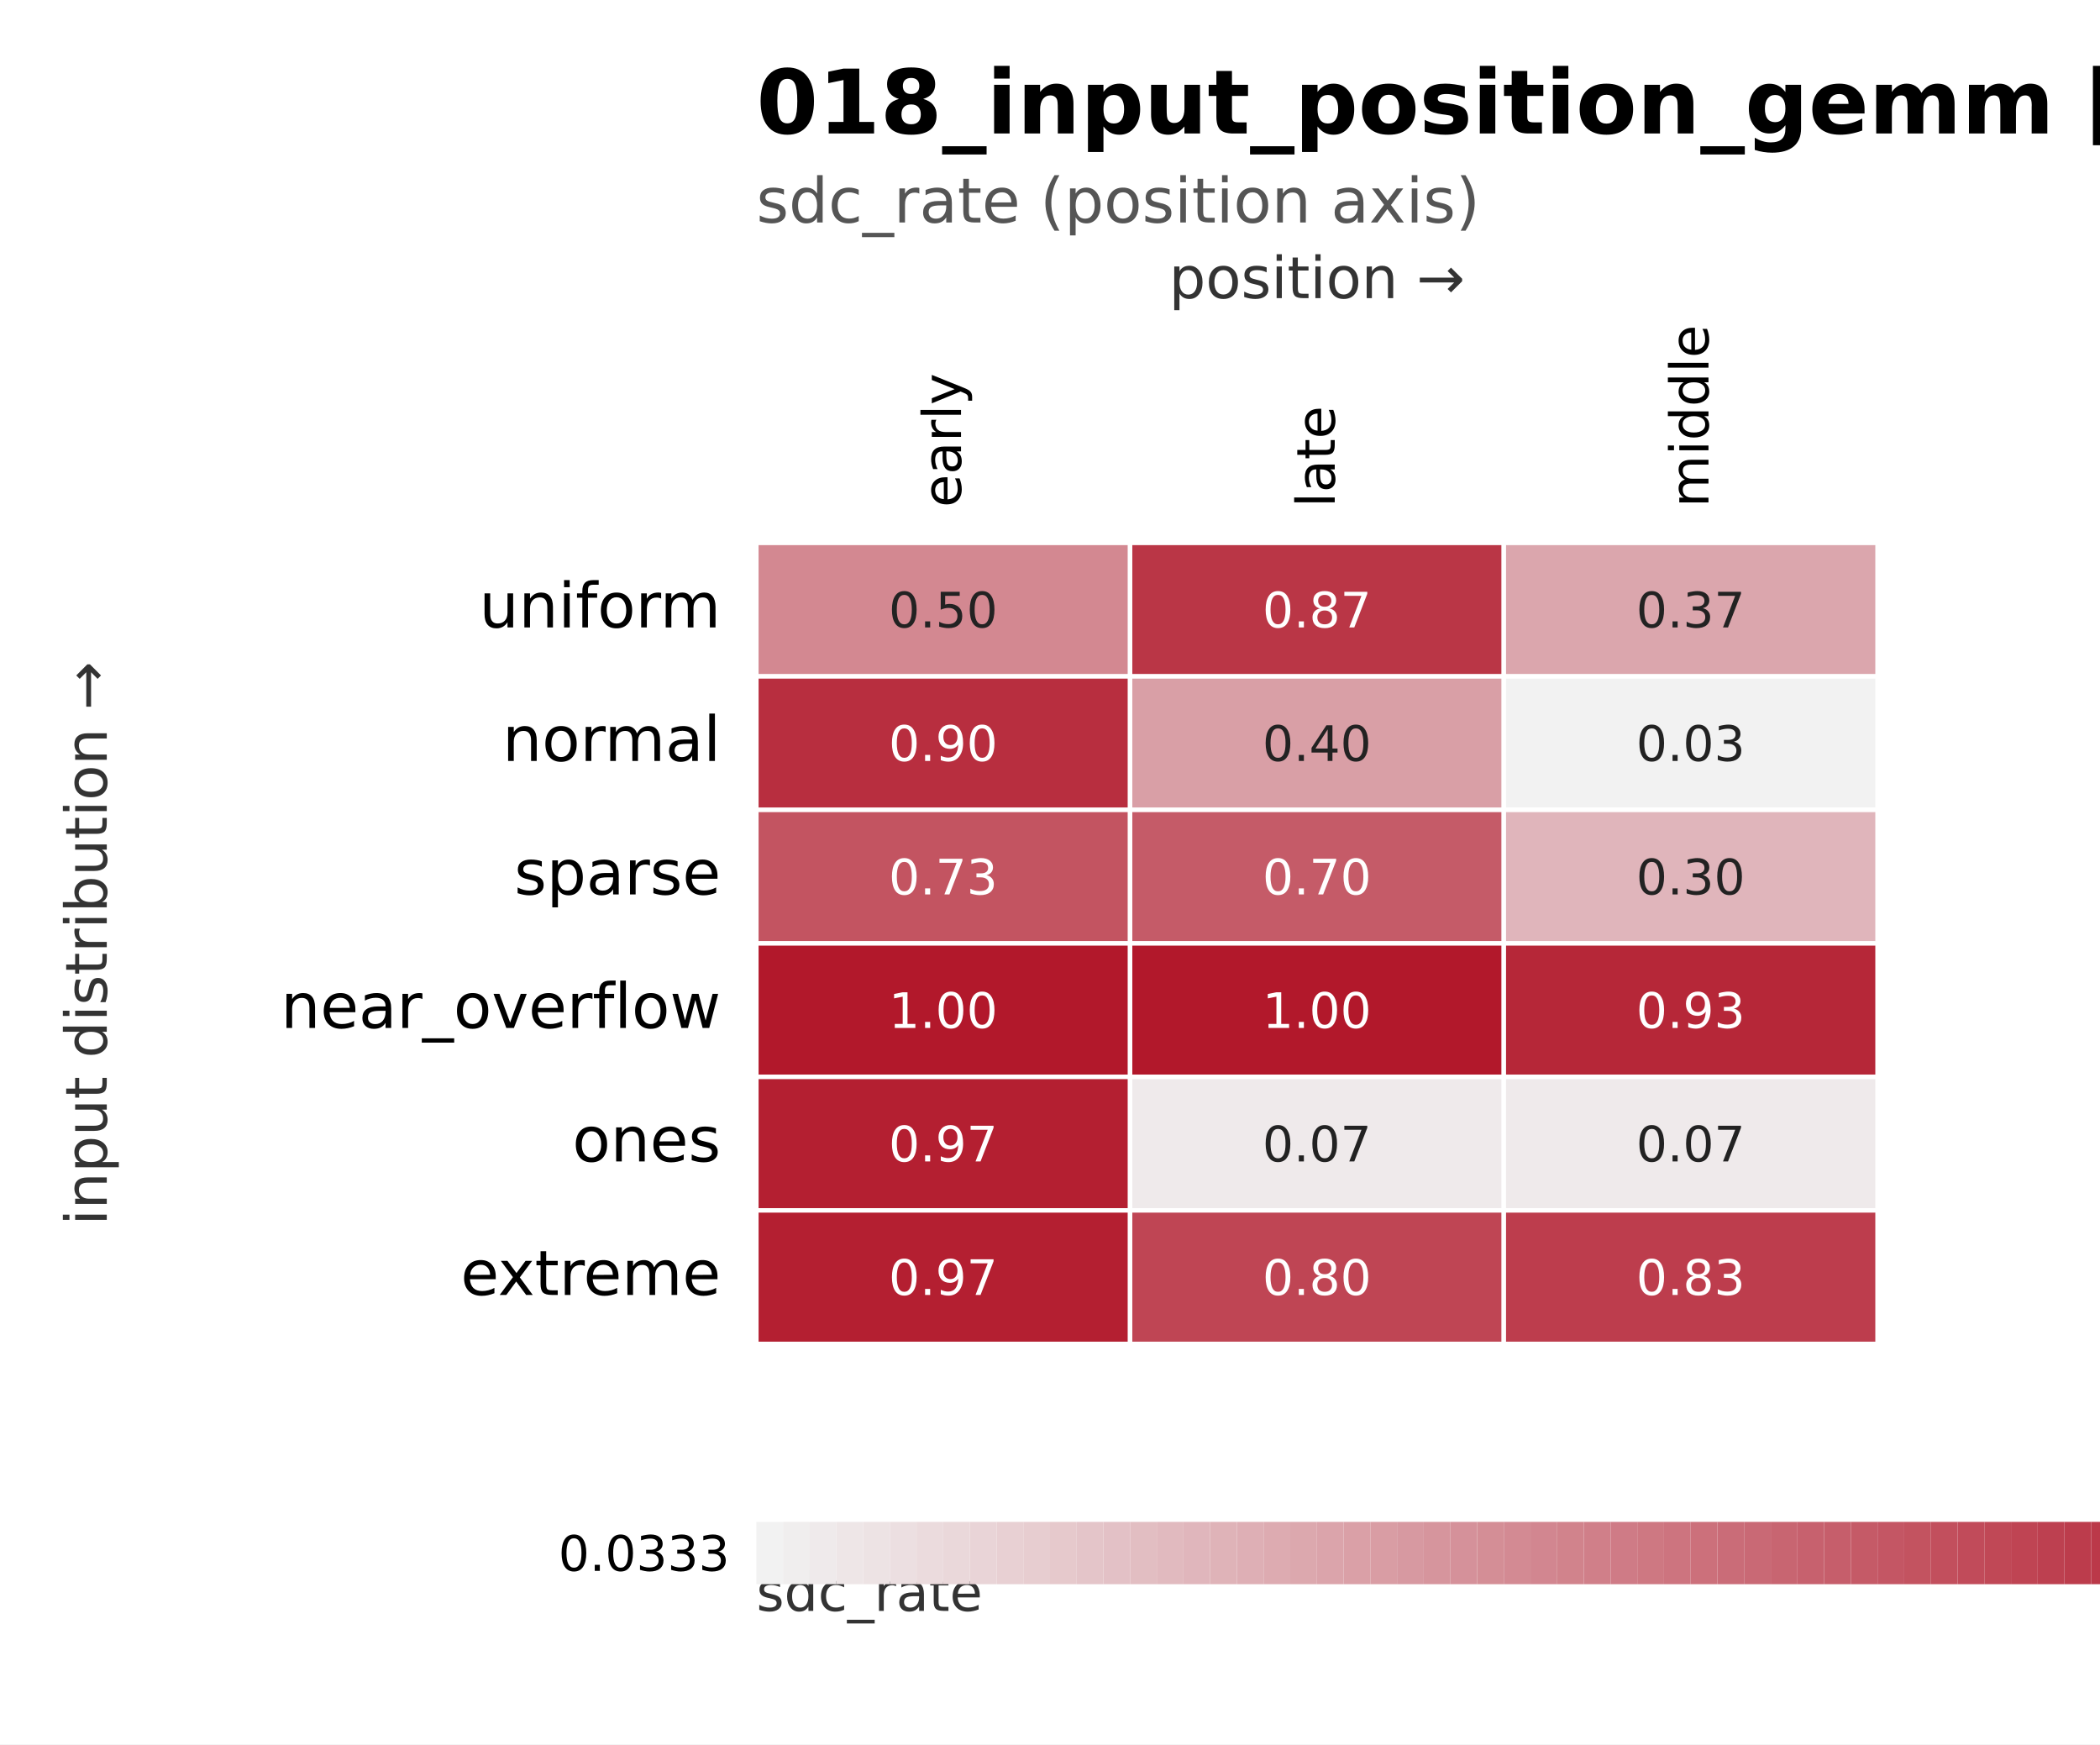
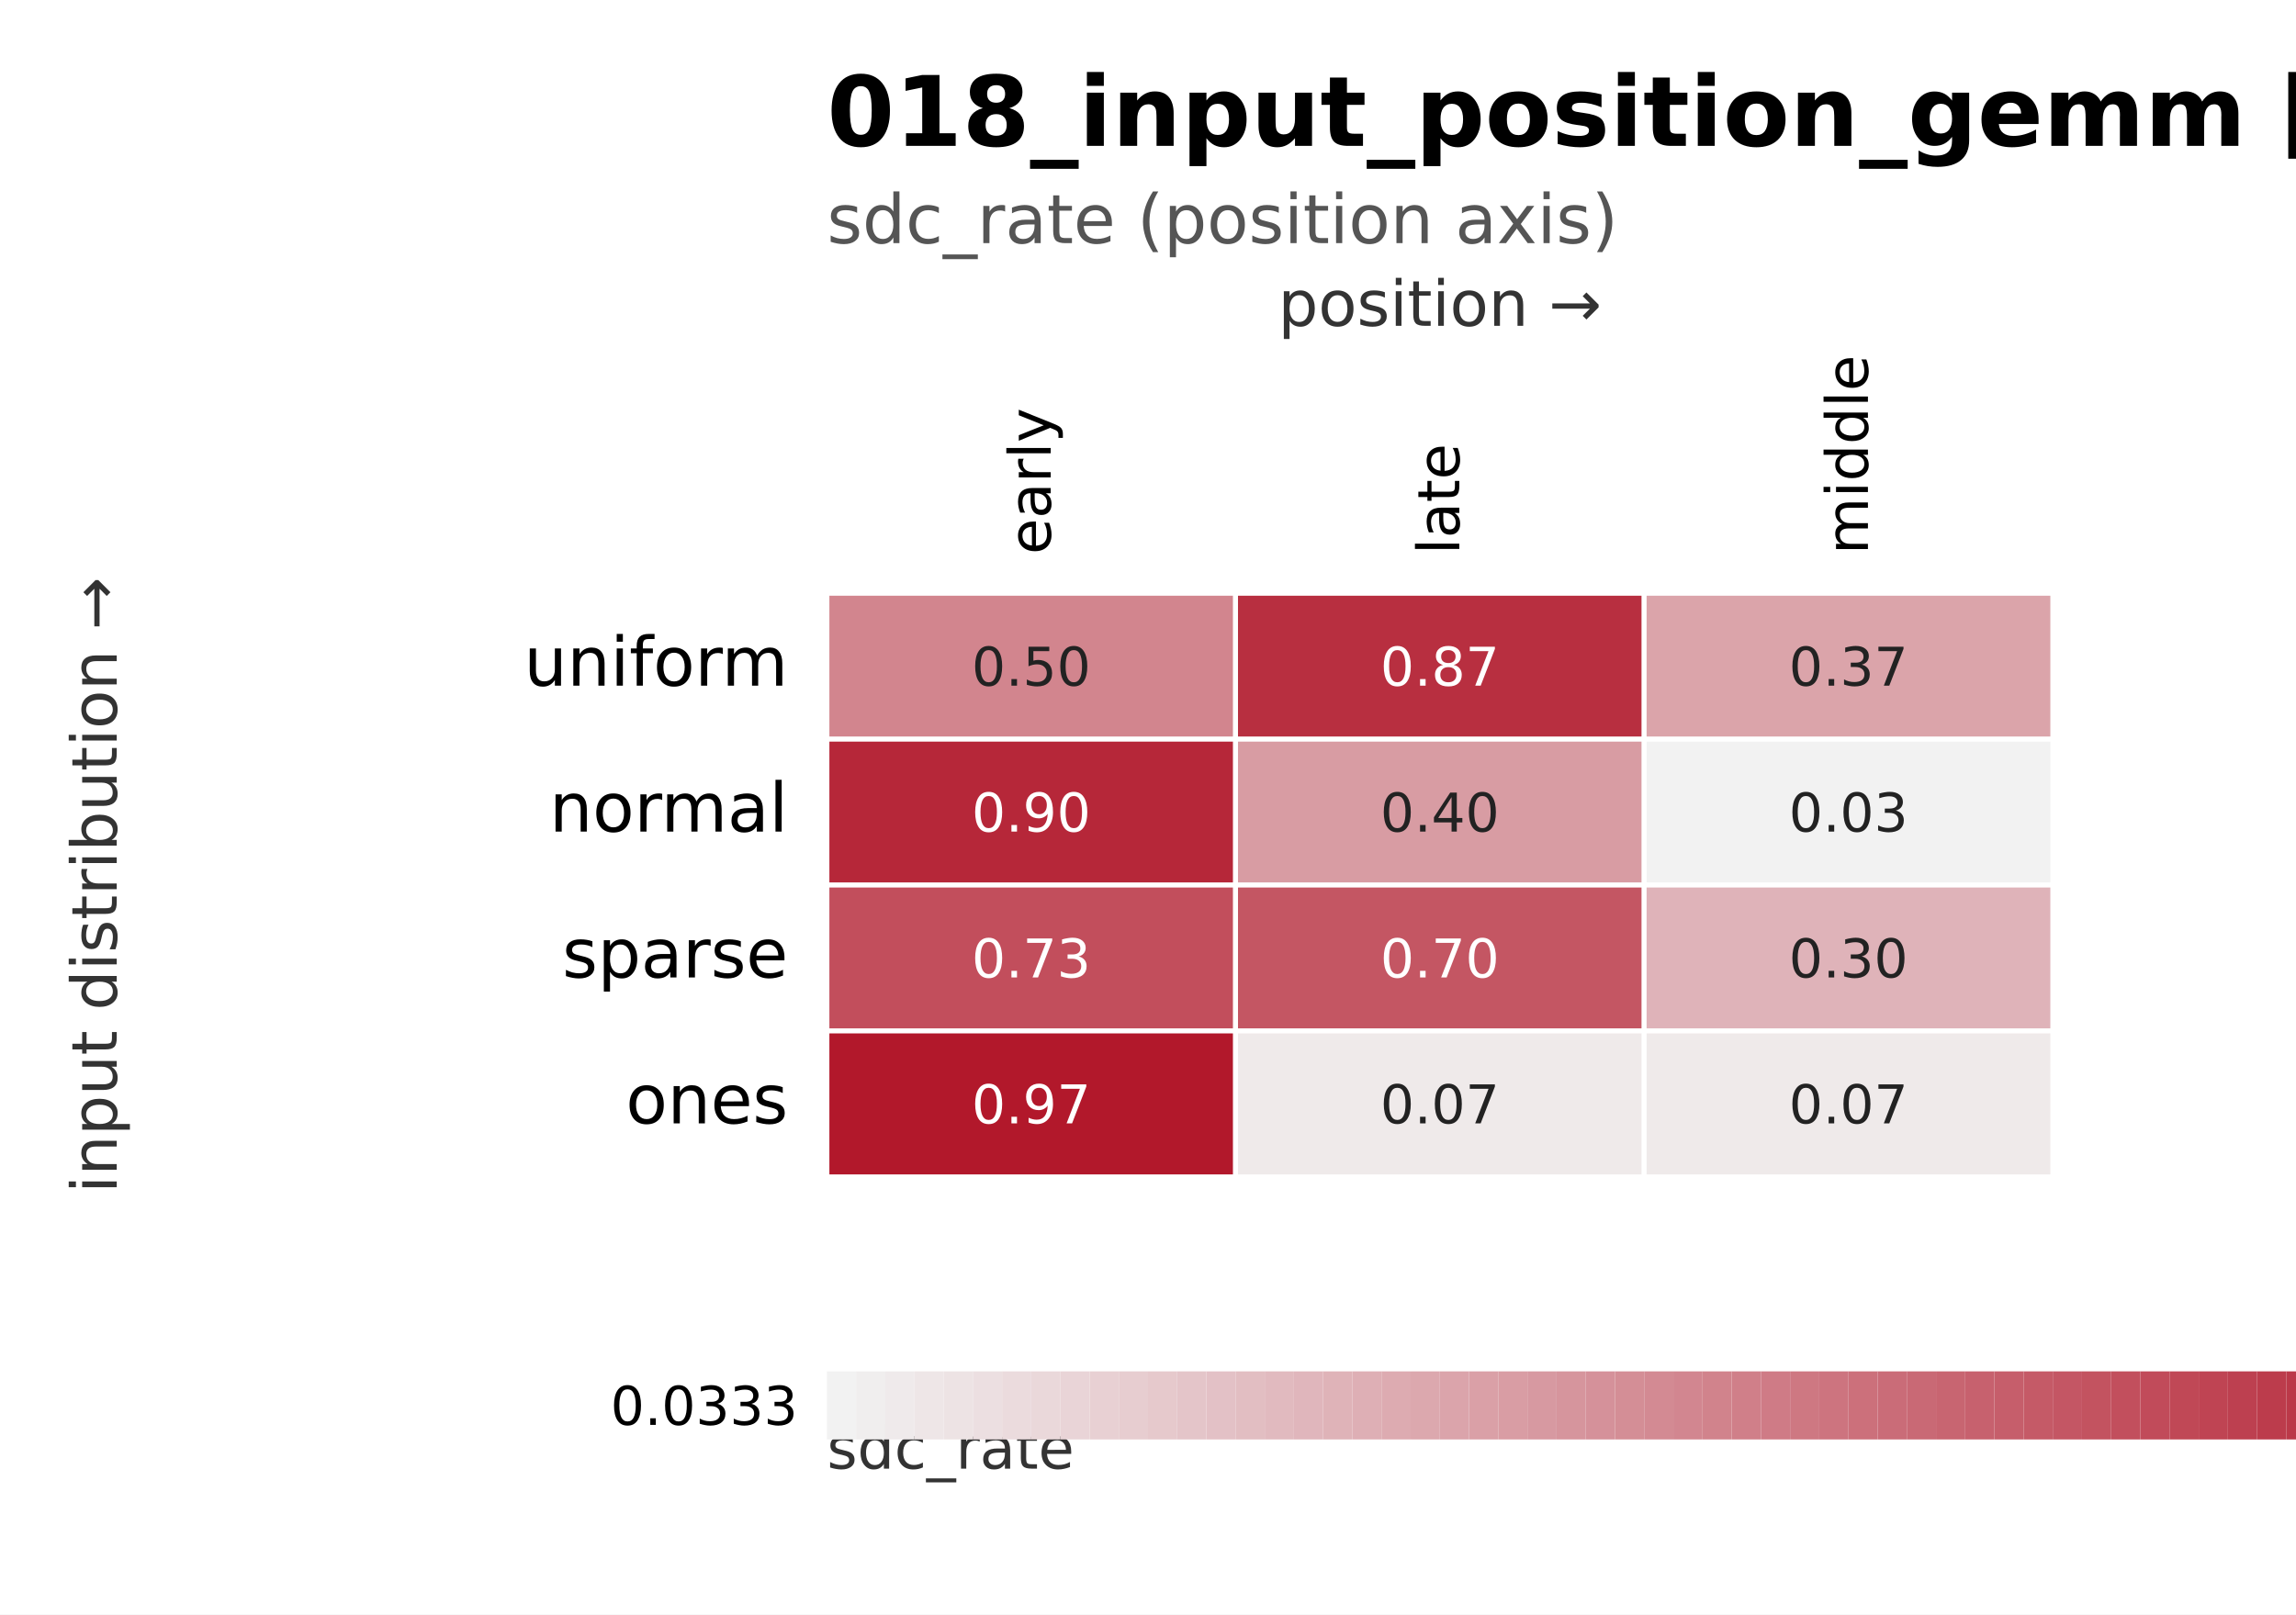
- <svg xmlns="http://www.w3.org/2000/svg" width="472" height="392" font-family="DejaVu Sans, Verdana, sans-serif">
+ <svg xmlns="http://www.w3.org/2000/svg" width="472" height="332" font-family="DejaVu Sans, Verdana, sans-serif">
  <rect width="100%" height="100%" fill="#ffffff" />
  <text x="170" y="30" font-size="20" font-weight="bold">018_input_position_gemm  [L4_1e-4]</text>
  <text x="170" y="50" font-size="14" fill="#555">sdc_rate  (position axis)</text>
  <text x="296" y="67" font-size="13" fill="#333" text-anchor="middle">position →</text>
  <text x="216" y="114" font-size="12" text-anchor="start" transform="rotate(-90 216 114)">early</text>
  <text x="300" y="114" font-size="12" text-anchor="start" transform="rotate(-90 300 114)">late</text>
  <text x="384" y="114" font-size="12" text-anchor="start" transform="rotate(-90 384 114)">middle</text>
  <text x="162" y="141" font-size="14" text-anchor="end">uniform</text>
-   <rect x="170" y="122" width="84" height="30" fill="#d38891" stroke="#ffffff" stroke-width="1" />
+   <rect x="170" y="122" width="84" height="30" fill="#d2858e" stroke="#ffffff" stroke-width="1" />
  <text x="212" y="141" font-size="11" fill="#222222" text-anchor="middle">0.50</text>
-   <rect x="254" y="122" width="84" height="30" fill="#ba3646" stroke="#ffffff" stroke-width="1" />
+   <rect x="254" y="122" width="84" height="30" fill="#b82f40" stroke="#ffffff" stroke-width="1" />
  <text x="296" y="141" font-size="11" fill="#ffffff" text-anchor="middle">0.87</text>
-   <rect x="338" y="122" width="84" height="30" fill="#dba6ad" stroke="#ffffff" stroke-width="1" />
+   <rect x="338" y="122" width="84" height="30" fill="#dba4aa" stroke="#ffffff" stroke-width="1" />
  <text x="380" y="141" font-size="11" fill="#222222" text-anchor="middle">0.37</text>
  <text x="162" y="171" font-size="14" text-anchor="end">normal</text>
-   <rect x="170" y="152" width="84" height="30" fill="#b82e3f" stroke="#ffffff" stroke-width="1" />
+   <rect x="170" y="152" width="84" height="30" fill="#b62739" stroke="#ffffff" stroke-width="1" />
  <text x="212" y="171" font-size="11" fill="#ffffff" text-anchor="middle">0.90</text>
-   <rect x="254" y="152" width="84" height="30" fill="#d99fa6" stroke="#ffffff" stroke-width="1" />
+   <rect x="254" y="152" width="84" height="30" fill="#d89ca3" stroke="#ffffff" stroke-width="1" />
  <text x="296" y="171" font-size="11" fill="#222222" text-anchor="middle">0.40</text>
  <rect x="338" y="152" width="84" height="30" fill="#f2f2f2" stroke="#ffffff" stroke-width="1" />
  <text x="380" y="171" font-size="11" fill="#222222" text-anchor="middle">0.03</text>
  <text x="162" y="201" font-size="14" text-anchor="end">sparse</text>
-   <rect x="170" y="182" width="84" height="30" fill="#c35461" stroke="#ffffff" stroke-width="1" />
+   <rect x="170" y="182" width="84" height="30" fill="#c24e5c" stroke="#ffffff" stroke-width="1" />
  <text x="212" y="201" font-size="11" fill="#ffffff" text-anchor="middle">0.73</text>
-   <rect x="254" y="182" width="84" height="30" fill="#c55b68" stroke="#ffffff" stroke-width="1" />
+   <rect x="254" y="182" width="84" height="30" fill="#c45663" stroke="#ffffff" stroke-width="1" />
  <text x="296" y="201" font-size="11" fill="#ffffff" text-anchor="middle">0.70</text>
-   <rect x="338" y="182" width="84" height="30" fill="#e0b5bb" stroke="#ffffff" stroke-width="1" />
+   <rect x="338" y="182" width="84" height="30" fill="#dfb3b9" stroke="#ffffff" stroke-width="1" />
  <text x="380" y="201" font-size="11" fill="#222222" text-anchor="middle">0.30</text>
-   <text x="162" y="231" font-size="14" text-anchor="end">near_overflow</text>
+   <text x="162" y="231" font-size="14" text-anchor="end">ones</text>
  <rect x="170" y="212" width="84" height="30" fill="#b2182b" stroke="#ffffff" stroke-width="1" />
-   <text x="212" y="231" font-size="11" fill="#ffffff" text-anchor="middle">1.00</text>
-   <rect x="254" y="212" width="84" height="30" fill="#b2182b" stroke="#ffffff" stroke-width="1" />
-   <text x="296" y="231" font-size="11" fill="#ffffff" text-anchor="middle">1.00</text>
-   <rect x="338" y="212" width="84" height="30" fill="#b62738" stroke="#ffffff" stroke-width="1" />
-   <text x="380" y="231" font-size="11" fill="#ffffff" text-anchor="middle">0.93</text>
-   <text x="162" y="261" font-size="14" text-anchor="end">ones</text>
-   <rect x="170" y="242" width="84" height="30" fill="#b41f31" stroke="#ffffff" stroke-width="1" />
-   <text x="212" y="261" font-size="11" fill="#ffffff" text-anchor="middle">0.97</text>
-   <rect x="254" y="242" width="84" height="30" fill="#efeaeb" stroke="#ffffff" stroke-width="1" />
-   <text x="296" y="261" font-size="11" fill="#222222" text-anchor="middle">0.07</text>
-   <rect x="338" y="242" width="84" height="30" fill="#efeaeb" stroke="#ffffff" stroke-width="1" />
-   <text x="380" y="261" font-size="11" fill="#222222" text-anchor="middle">0.07</text>
-   <text x="162" y="291" font-size="14" text-anchor="end">extreme</text>
-   <rect x="170" y="272" width="84" height="30" fill="#b41f31" stroke="#ffffff" stroke-width="1" />
-   <text x="212" y="291" font-size="11" fill="#ffffff" text-anchor="middle">0.97</text>
-   <rect x="254" y="272" width="84" height="30" fill="#bf4554" stroke="#ffffff" stroke-width="1" />
-   <text x="296" y="291" font-size="11" fill="#ffffff" text-anchor="middle">0.80</text>
-   <rect x="338" y="272" width="84" height="30" fill="#bd3d4d" stroke="#ffffff" stroke-width="1" />
-   <text x="380" y="291" font-size="11" fill="#ffffff" text-anchor="middle">0.83</text>
-   <text x="24" y="212" font-size="13" fill="#333" text-anchor="middle" transform="rotate(-90 24 212)">input distribution →</text>
-   <text x="170" y="362" font-size="12" fill="#333">sdc_rate</text>
-   <text x="164" y="353" font-size="11" text-anchor="end">0.0333</text>
-   <rect x="170" y="342" width="6" height="14" fill="#f2f2f2" />
-   <rect x="176" y="342" width="6" height="14" fill="#f0eeee" />
-   <rect x="182" y="342" width="6" height="14" fill="#efeaeb" />
-   <rect x="188" y="342" width="6" height="14" fill="#eee6e7" />
-   <rect x="194" y="342" width="6" height="14" fill="#ede3e4" />
-   <rect x="200" y="342" width="6" height="14" fill="#ecdfe1" />
-   <rect x="206" y="342" width="6" height="14" fill="#ebdbdd" />
-   <rect x="212" y="342" width="6" height="14" fill="#ead8da" />
-   <rect x="218" y="342" width="6" height="14" fill="#e9d4d7" />
-   <rect x="224" y="342" width="6" height="14" fill="#e8d0d3" />
-   <rect x="230" y="342" width="6" height="14" fill="#e7cdd0" />
-   <rect x="236" y="342" width="6" height="14" fill="#e6c9cc" />
-   <rect x="242" y="342" width="6" height="14" fill="#e4c5c9" />
-   <rect x="248" y="342" width="6" height="14" fill="#e3c1c6" />
-   <rect x="254" y="342" width="6" height="14" fill="#e2bec2" />
-   <rect x="260" y="342" width="6" height="14" fill="#e1babf" />
-   <rect x="266" y="342" width="6" height="14" fill="#e0b6bc" />
-   <rect x="272" y="342" width="6" height="14" fill="#dfb3b8" />
-   <rect x="278" y="342" width="6" height="14" fill="#deafb5" />
-   <rect x="284" y="342" width="6" height="14" fill="#ddabb1" />
-   <rect x="290" y="342" width="6" height="14" fill="#dca8ae" />
-   <rect x="296" y="342" width="6" height="14" fill="#dba4ab" />
-   <rect x="302" y="342" width="6" height="14" fill="#daa0a7" />
-   <rect x="308" y="342" width="6" height="14" fill="#d99da4" />
-   <rect x="314" y="342" width="6" height="14" fill="#d799a1" />
-   <rect x="320" y="342" width="6" height="14" fill="#d6959d" />
-   <rect x="326" y="342" width="6" height="14" fill="#d5919a" />
-   <rect x="332" y="342" width="6" height="14" fill="#d48e96" />
-   <rect x="338" y="342" width="6" height="14" fill="#d38a93" />
-   <rect x="344" y="342" width="6" height="14" fill="#d28690" />
-   <rect x="350" y="342" width="6" height="14" fill="#d1838c" />
-   <rect x="356" y="342" width="6" height="14" fill="#d07f89" />
-   <rect x="362" y="342" width="6" height="14" fill="#cf7b86" />
-   <rect x="368" y="342" width="6" height="14" fill="#ce7882" />
-   <rect x="374" y="342" width="6" height="14" fill="#cd747f" />
-   <rect x="380" y="342" width="6" height="14" fill="#cc707b" />
-   <rect x="386" y="342" width="6" height="14" fill="#ca6c78" />
-   <rect x="392" y="342" width="6" height="14" fill="#c96975" />
-   <rect x="398" y="342" width="6" height="14" fill="#c86571" />
-   <rect x="404" y="342" width="6" height="14" fill="#c7616e" />
-   <rect x="410" y="342" width="6" height="14" fill="#c65e6b" />
-   <rect x="416" y="342" width="6" height="14" fill="#c55a67" />
-   <rect x="422" y="342" width="6" height="14" fill="#c45664" />
-   <rect x="428" y="342" width="6" height="14" fill="#c35360" />
-   <rect x="434" y="342" width="6" height="14" fill="#c24f5d" />
-   <rect x="440" y="342" width="6" height="14" fill="#c14b5a" />
-   <rect x="446" y="342" width="6" height="14" fill="#c04856" />
-   <rect x="452" y="342" width="6" height="14" fill="#bf4453" />
-   <rect x="458" y="342" width="6" height="14" fill="#bd4050" />
-   <rect x="464" y="342" width="6" height="14" fill="#bc3c4c" />
-   <rect x="470" y="342" width="6" height="14" fill="#bb3949" />
-   <rect x="476" y="342" width="6" height="14" fill="#ba3545" />
-   <rect x="482" y="342" width="6" height="14" fill="#b93142" />
-   <rect x="488" y="342" width="6" height="14" fill="#b82e3f" />
-   <rect x="494" y="342" width="6" height="14" fill="#b72a3b" />
-   <rect x="500" y="342" width="6" height="14" fill="#b62638" />
-   <rect x="506" y="342" width="6" height="14" fill="#b52335" />
-   <rect x="512" y="342" width="6" height="14" fill="#b41f31" />
-   <rect x="518" y="342" width="6" height="14" fill="#b31b2e" />
-   <rect x="524" y="342" width="6" height="14" fill="#b2182b" />
-   <text x="536" y="353" font-size="11">1</text>
+   <text x="212" y="231" font-size="11" fill="#ffffff" text-anchor="middle">0.97</text>
+   <rect x="254" y="212" width="84" height="30" fill="#efeaea" stroke="#ffffff" stroke-width="1" />
+   <text x="296" y="231" font-size="11" fill="#222222" text-anchor="middle">0.07</text>
+   <rect x="338" y="212" width="84" height="30" fill="#efeaea" stroke="#ffffff" stroke-width="1" />
+   <text x="380" y="231" font-size="11" fill="#222222" text-anchor="middle">0.07</text>
+   <text x="24" y="182" font-size="13" fill="#333" text-anchor="middle" transform="rotate(-90 24 182)">input distribution →</text>
+   <text x="170" y="302" font-size="12" fill="#333">sdc_rate</text>
+   <text x="164" y="293" font-size="11" text-anchor="end">0.0333</text>
+   <rect x="170" y="282" width="6" height="14" fill="#f2f2f2" />
+   <rect x="176" y="282" width="6" height="14" fill="#f0eeee" />
+   <rect x="182" y="282" width="6" height="14" fill="#efeaeb" />
+   <rect x="188" y="282" width="6" height="14" fill="#eee6e7" />
+   <rect x="194" y="282" width="6" height="14" fill="#ede3e4" />
+   <rect x="200" y="282" width="6" height="14" fill="#ecdfe1" />
+   <rect x="206" y="282" width="6" height="14" fill="#ebdbdd" />
+   <rect x="212" y="282" width="6" height="14" fill="#ead8da" />
+   <rect x="218" y="282" width="6" height="14" fill="#e9d4d7" />
+   <rect x="224" y="282" width="6" height="14" fill="#e8d0d3" />
+   <rect x="230" y="282" width="6" height="14" fill="#e7cdd0" />
+   <rect x="236" y="282" width="6" height="14" fill="#e6c9cc" />
+   <rect x="242" y="282" width="6" height="14" fill="#e4c5c9" />
+   <rect x="248" y="282" width="6" height="14" fill="#e3c1c6" />
+   <rect x="254" y="282" width="6" height="14" fill="#e2bec2" />
+   <rect x="260" y="282" width="6" height="14" fill="#e1babf" />
+   <rect x="266" y="282" width="6" height="14" fill="#e0b6bc" />
+   <rect x="272" y="282" width="6" height="14" fill="#dfb3b8" />
+   <rect x="278" y="282" width="6" height="14" fill="#deafb5" />
+   <rect x="284" y="282" width="6" height="14" fill="#ddabb1" />
+   <rect x="290" y="282" width="6" height="14" fill="#dca8ae" />
+   <rect x="296" y="282" width="6" height="14" fill="#dba4ab" />
+   <rect x="302" y="282" width="6" height="14" fill="#daa0a7" />
+   <rect x="308" y="282" width="6" height="14" fill="#d99da4" />
+   <rect x="314" y="282" width="6" height="14" fill="#d799a1" />
+   <rect x="320" y="282" width="6" height="14" fill="#d6959d" />
+   <rect x="326" y="282" width="6" height="14" fill="#d5919a" />
+   <rect x="332" y="282" width="6" height="14" fill="#d48e96" />
+   <rect x="338" y="282" width="6" height="14" fill="#d38a93" />
+   <rect x="344" y="282" width="6" height="14" fill="#d28690" />
+   <rect x="350" y="282" width="6" height="14" fill="#d1838c" />
+   <rect x="356" y="282" width="6" height="14" fill="#d07f89" />
+   <rect x="362" y="282" width="6" height="14" fill="#cf7b86" />
+   <rect x="368" y="282" width="6" height="14" fill="#ce7882" />
+   <rect x="374" y="282" width="6" height="14" fill="#cd747f" />
+   <rect x="380" y="282" width="6" height="14" fill="#cc707b" />
+   <rect x="386" y="282" width="6" height="14" fill="#ca6c78" />
+   <rect x="392" y="282" width="6" height="14" fill="#c96975" />
+   <rect x="398" y="282" width="6" height="14" fill="#c86571" />
+   <rect x="404" y="282" width="6" height="14" fill="#c7616e" />
+   <rect x="410" y="282" width="6" height="14" fill="#c65e6b" />
+   <rect x="416" y="282" width="6" height="14" fill="#c55a67" />
+   <rect x="422" y="282" width="6" height="14" fill="#c45664" />
+   <rect x="428" y="282" width="6" height="14" fill="#c35360" />
+   <rect x="434" y="282" width="6" height="14" fill="#c24f5d" />
+   <rect x="440" y="282" width="6" height="14" fill="#c14b5a" />
+   <rect x="446" y="282" width="6" height="14" fill="#c04856" />
+   <rect x="452" y="282" width="6" height="14" fill="#bf4453" />
+   <rect x="458" y="282" width="6" height="14" fill="#bd4050" />
+   <rect x="464" y="282" width="6" height="14" fill="#bc3c4c" />
+   <rect x="470" y="282" width="6" height="14" fill="#bb3949" />
+   <rect x="476" y="282" width="6" height="14" fill="#ba3545" />
+   <rect x="482" y="282" width="6" height="14" fill="#b93142" />
+   <rect x="488" y="282" width="6" height="14" fill="#b82e3f" />
+   <rect x="494" y="282" width="6" height="14" fill="#b72a3b" />
+   <rect x="500" y="282" width="6" height="14" fill="#b62638" />
+   <rect x="506" y="282" width="6" height="14" fill="#b52335" />
+   <rect x="512" y="282" width="6" height="14" fill="#b41f31" />
+   <rect x="518" y="282" width="6" height="14" fill="#b31b2e" />
+   <rect x="524" y="282" width="6" height="14" fill="#b2182b" />
+   <text x="536" y="293" font-size="11">0.967</text>
</svg>
